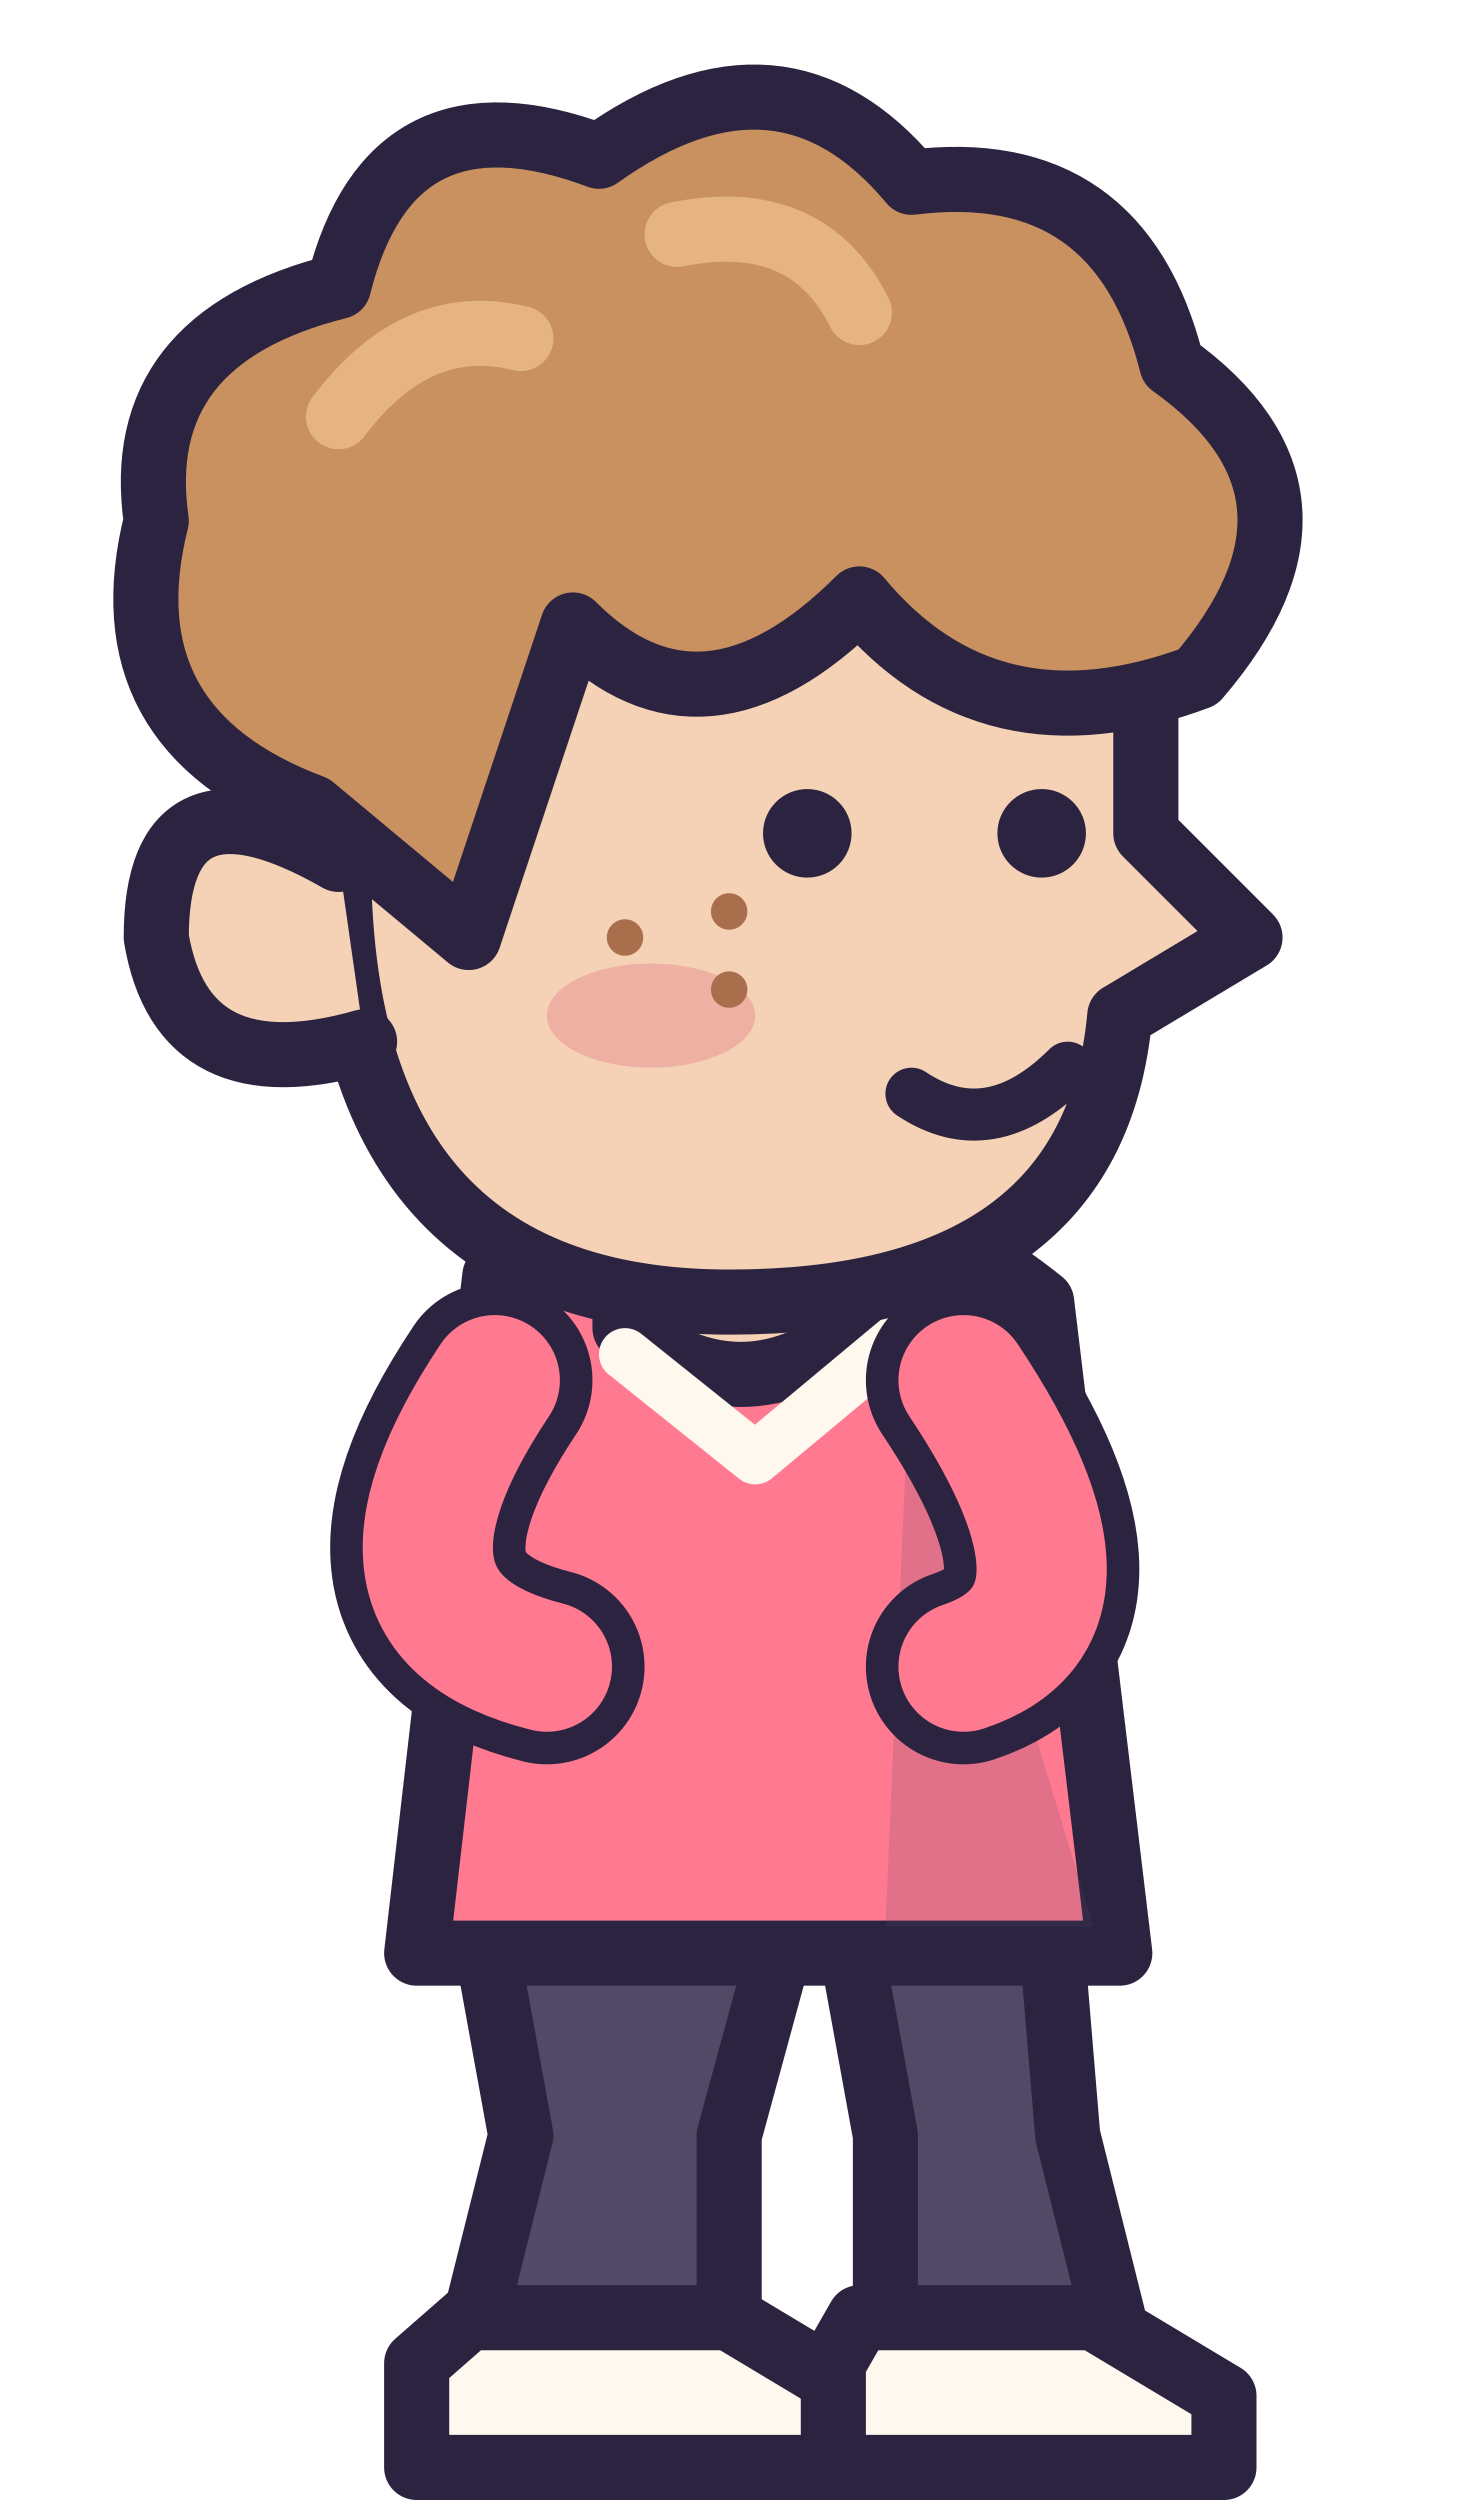
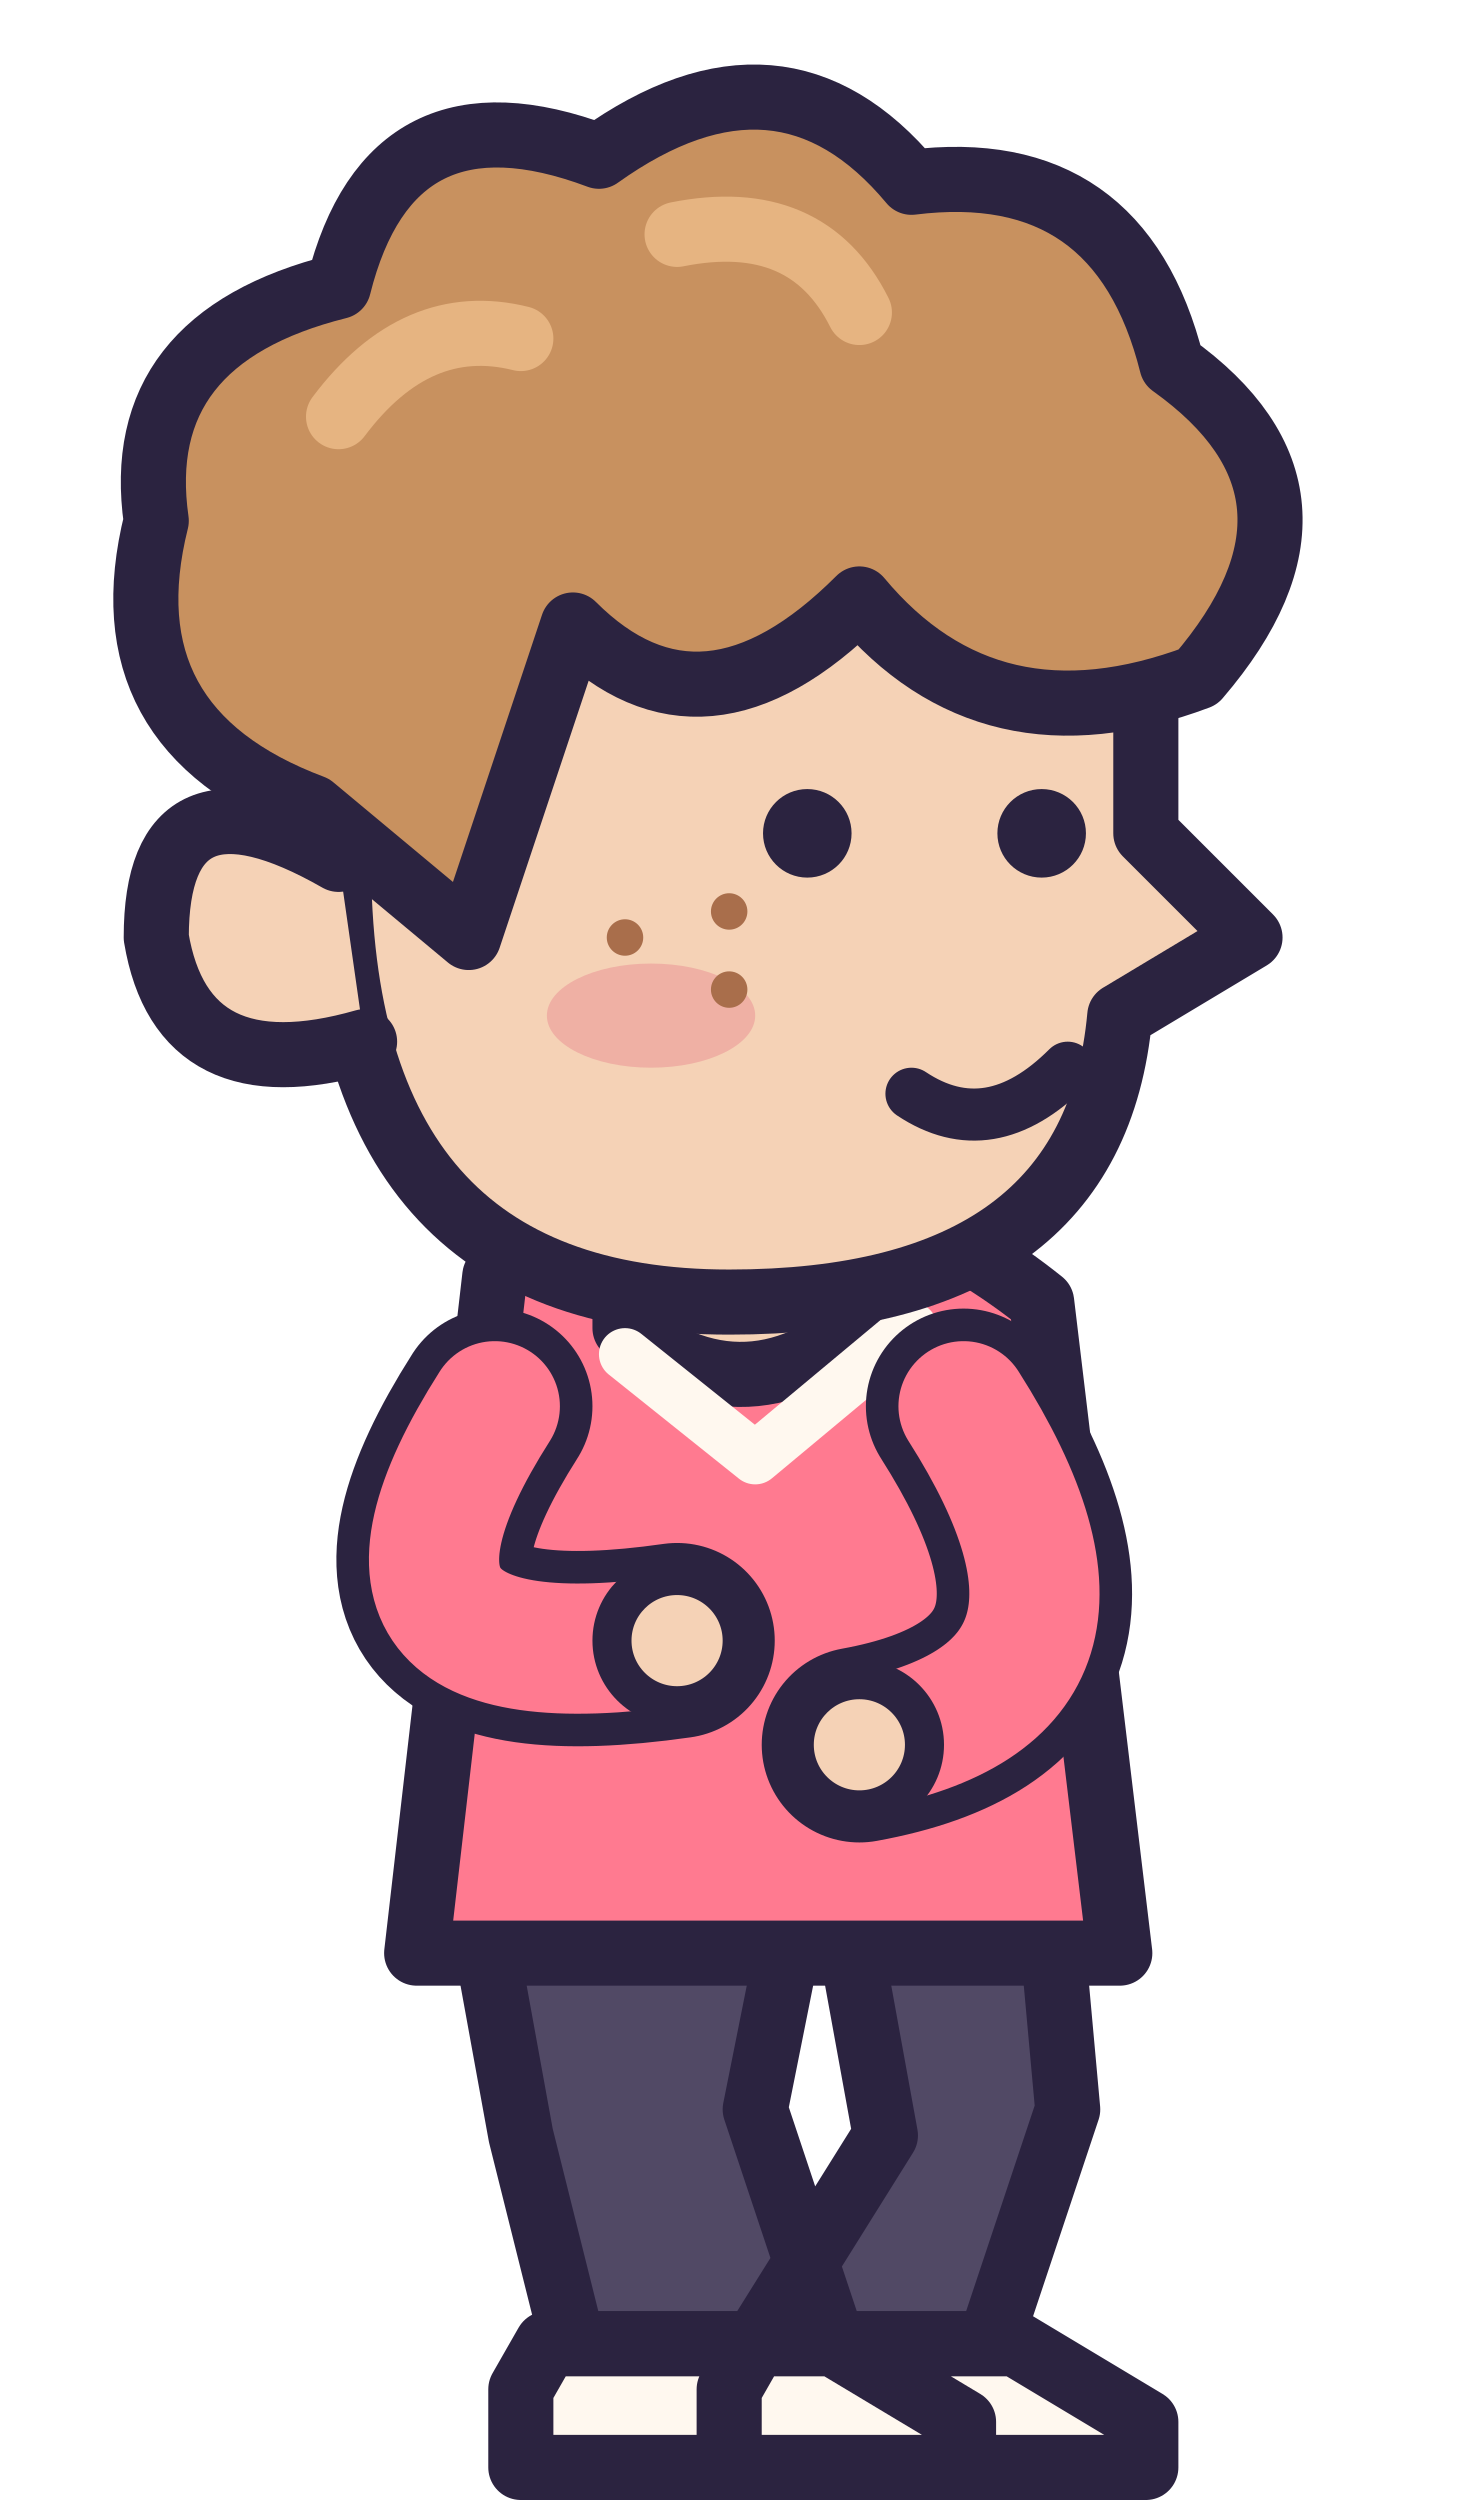
<svg xmlns="http://www.w3.org/2000/svg" width="56" height="96" viewBox="0 0 56 96">
  <g stroke="#2b2340" stroke-width="2.5" stroke-linecap="round" stroke-linejoin="round">
-     <path d="M18 71L20.00 82L18.00 90.00h10L28.00 82L31 71Z M32 71L34.00 82L34.00 90.00h9L41.00 82L40 70Z" fill="#514965" vector-effect="non-scaling-stroke" />
-     <g transform="translate(0.00 0.00)">
-       <path d="M18 89h10l5 3v2.75H16v-4Z" fill="#fff8ef" vector-effect="non-scaling-stroke" />
-     </g>
-     <g transform="translate(0.00 0.00)">
-       <path d="M33 89h9l5 3v2.75H32v-4Z" fill="#fff8ef" vector-effect="non-scaling-stroke" />
-     </g>
-     <path d="M19 49q11-7 21 1l3 25H16Z" fill="#ff7a90" vector-effect="non-scaling-stroke" />
-     <path d="M35 51l7 23h-8Z" fill="#514965" stroke="none" opacity="0.18" vector-effect="non-scaling-stroke" />
-     <path d="M24 44v7q5 4 10-1v-7" fill="#f5d2b6" vector-effect="non-scaling-stroke" />
-     <path d="M24 52l5 4 6-5" fill="none" stroke="#fff8ef" stroke-width="2" vector-effect="non-scaling-stroke" />
-     <path d="M19 53Q13.00 62 21.00 64.00" fill="none" stroke="#2b2340" stroke-width="7.5" vector-effect="non-scaling-stroke" />
-     <path d="M19 53Q13.00 62 21.00 64.00" fill="none" stroke="#ff7a90" stroke-width="5" vector-effect="non-scaling-stroke" />
-     <path d="M37 53Q43.00 62 37.00 64.00" fill="none" stroke="#2b2340" stroke-width="7.5" vector-effect="non-scaling-stroke" />
-     <path d="M37 53Q43.00 62 37.00 64.00" fill="none" stroke="#ff7a90" stroke-width="5" vector-effect="non-scaling-stroke" />
-     <g transform="translate(0 0) rotate(0 28 35)">
+     <path d="M18 71L20 82L22 90H32L29 81L31 71Z M32 71L34 82L29 90H38L41 81L40 70Z" fill="#514965" />
+     <path d="M21 90h11l5 3v1.75H20v-3Z M29 90h10l5 3v1.75H28v-3Z" fill="#fff8ef" />
+     <path d="M19 49q11-7 21 1l3 25H16Z" fill="#ff7a90" />
+     <path d="M24 44v7q5 4 10-1v-7" fill="#f5d2b6" />
+     <path d="m24 52 5 4 6-5" stroke="#fff8ef" fill="none" stroke-width="2" />
+     <path d="M19 54Q12 65 26 63.0M37 54Q44 65 33 67.0" stroke="#2b2340" stroke-width="7.5" fill="none" />
+     <path d="M19 54Q12 65 26 63.0M37 54Q44 65 33 67.0" stroke="#ff7a90" stroke-width="5" fill="none" />
+     <circle cx="26" cy="63.0" r="2.5" fill="#f5d2b6" stroke-width="1.5" />
+     <circle cx="33" cy="67.0" r="2.5" fill="#f5d2b6" stroke-width="1.5" />
+     <g transform="translate(0 0)">
      <path d="M13 23q0-13 16-13 15 0 15 15v7l4 4-5 3q-1 11-15 11-15 0-15-17Z" fill="#f5d2b6" vector-effect="non-scaling-stroke" />
      <path d="M13 33q-7-4-7 3 1 6 8 4" fill="#f5d2b6" vector-effect="non-scaling-stroke" />
      <path d="M12 31q-8-3-6-11-1-7 7-9 2-8 10-5 7-5 12 1 8-1 10 7 7 5 1 12-8 3-13-3-6 6-11 1l-4 12Z" fill="#c8915f" vector-effect="non-scaling-stroke" />
      <path d="M13 16q3-4 7-3m6-4q5-1 7 3" fill="none" stroke="#e6b481" stroke-width="2.5" vector-effect="non-scaling-stroke" />
      <circle cx="31" cy="32" r="1.7" fill="#2b2340" stroke="none" vector-effect="non-scaling-stroke" />
      <circle cx="40" cy="32" r="1.7" fill="#2b2340" stroke="none" vector-effect="non-scaling-stroke" />
      <path d="M35 42q3 2 6-1" fill="none" stroke="#2b2340" stroke-width="2" vector-effect="non-scaling-stroke" />
      <ellipse cx="25" cy="39" rx="4" ry="2" fill="#efb0a4" stroke="none" vector-effect="non-scaling-stroke" />
      <circle cx="24" cy="36" r="0.7" fill="#a96e4b" stroke="none" vector-effect="non-scaling-stroke" />
      <circle cx="28" cy="38" r="0.7" fill="#a96e4b" stroke="none" vector-effect="non-scaling-stroke" />
      <circle cx="28" cy="35" r="0.7" fill="#a96e4b" stroke="none" vector-effect="non-scaling-stroke" />
    </g>
  </g>
</svg>
